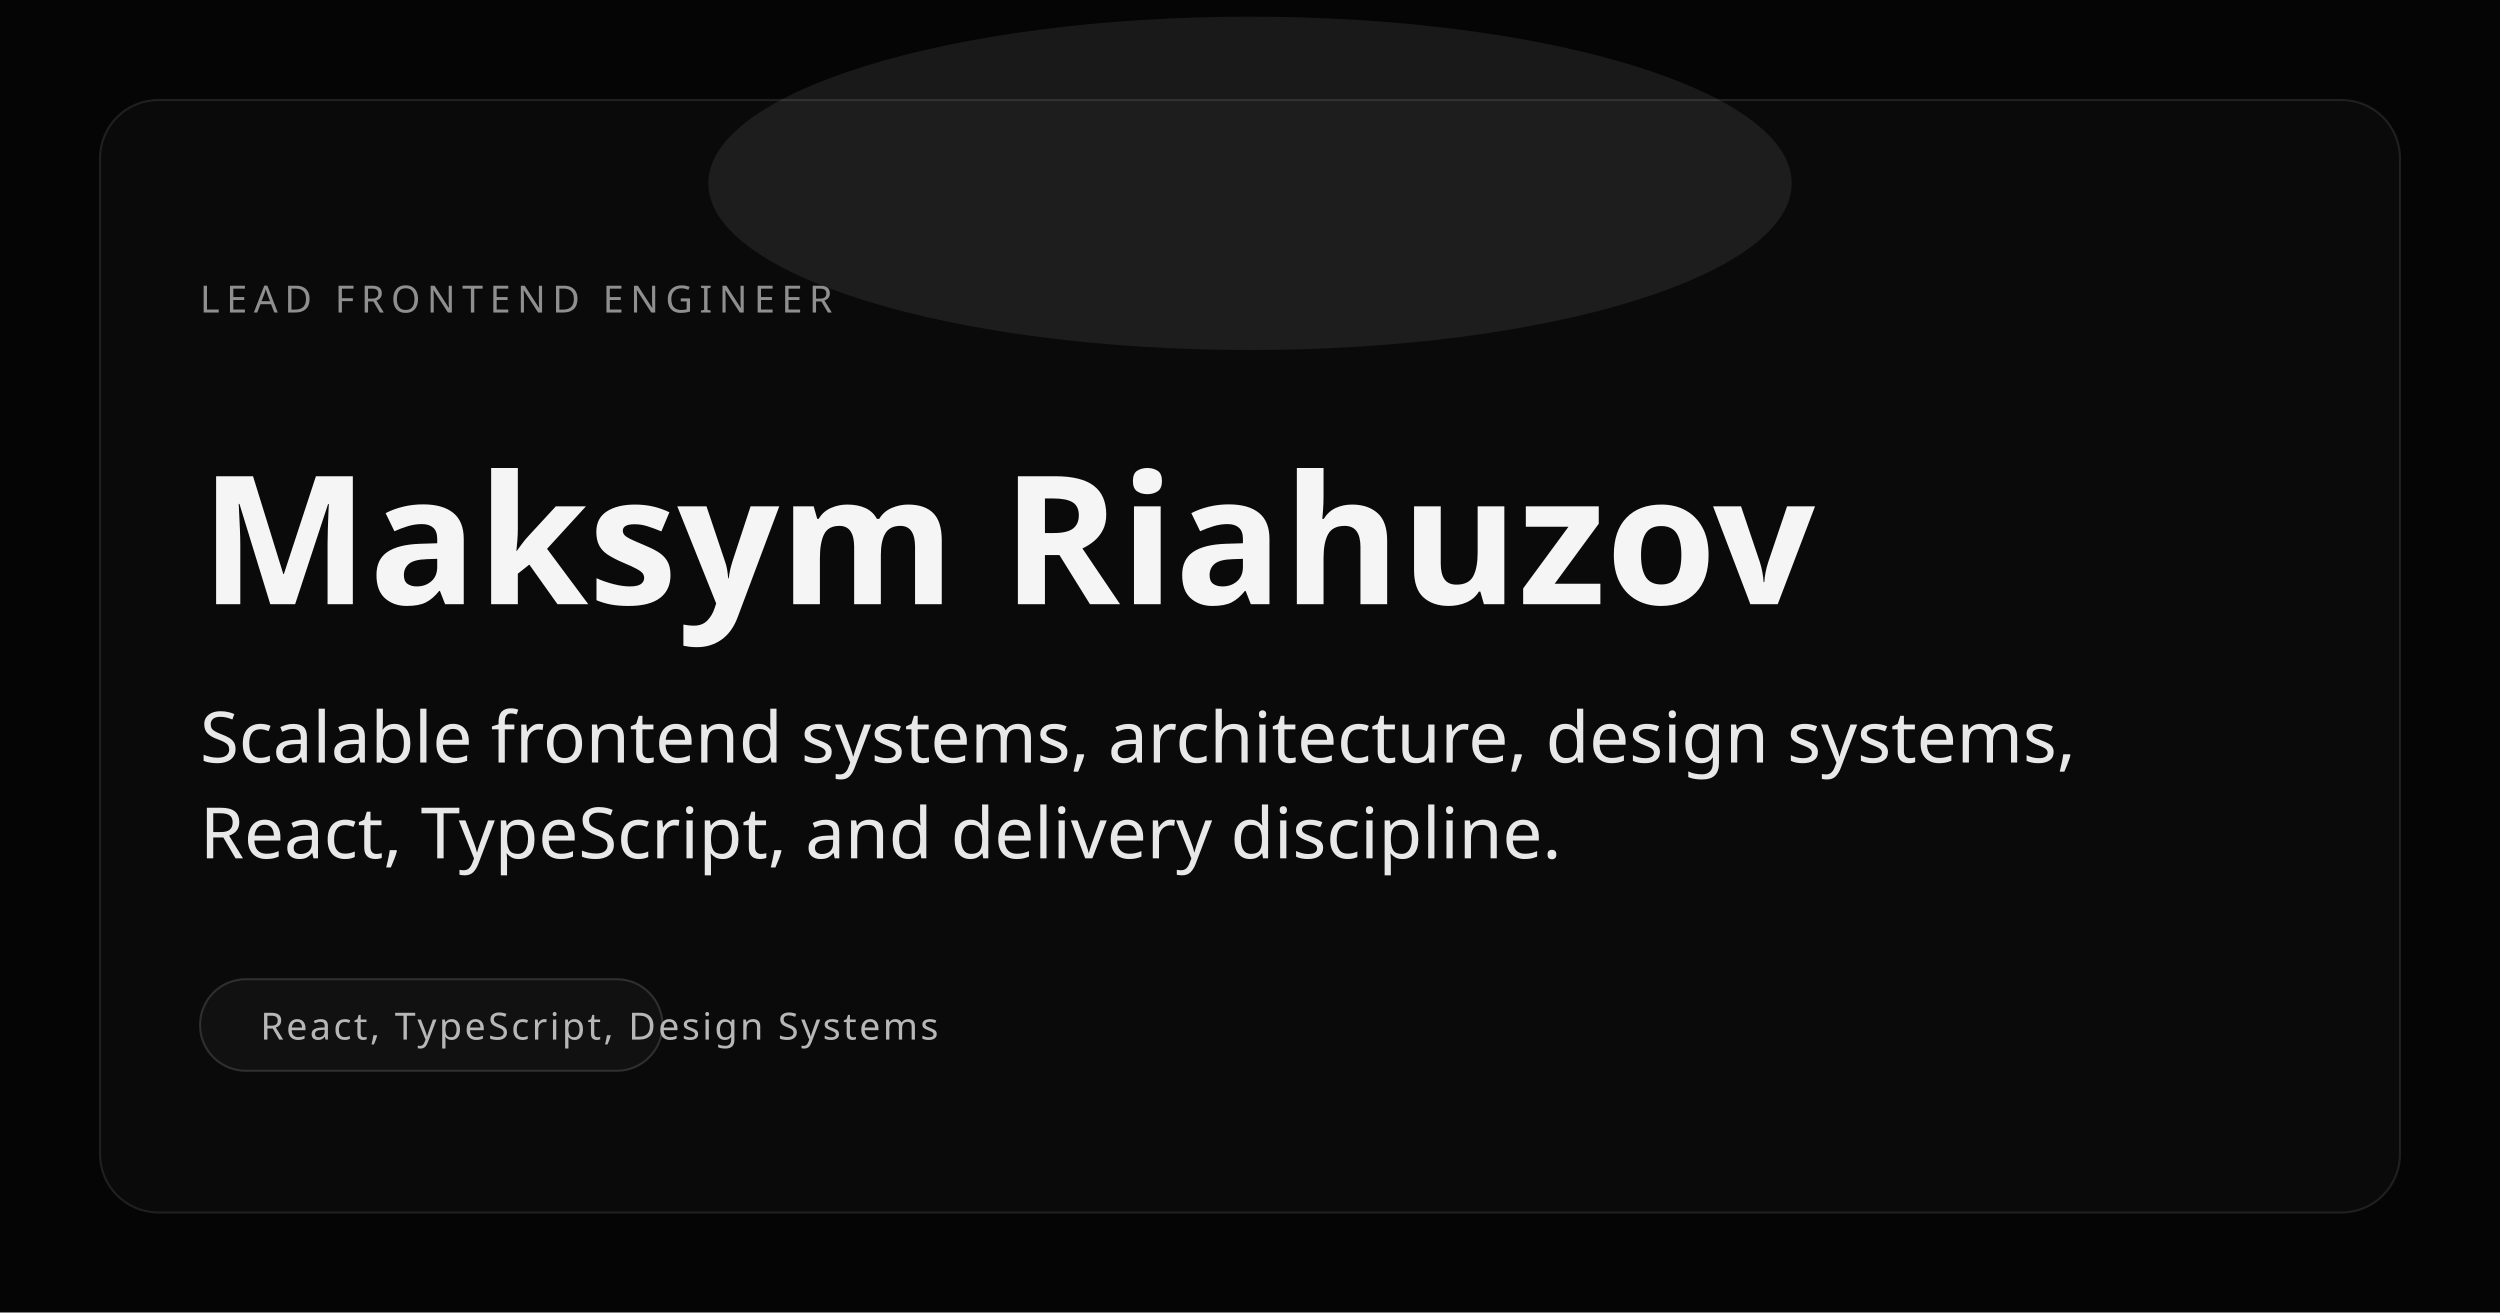
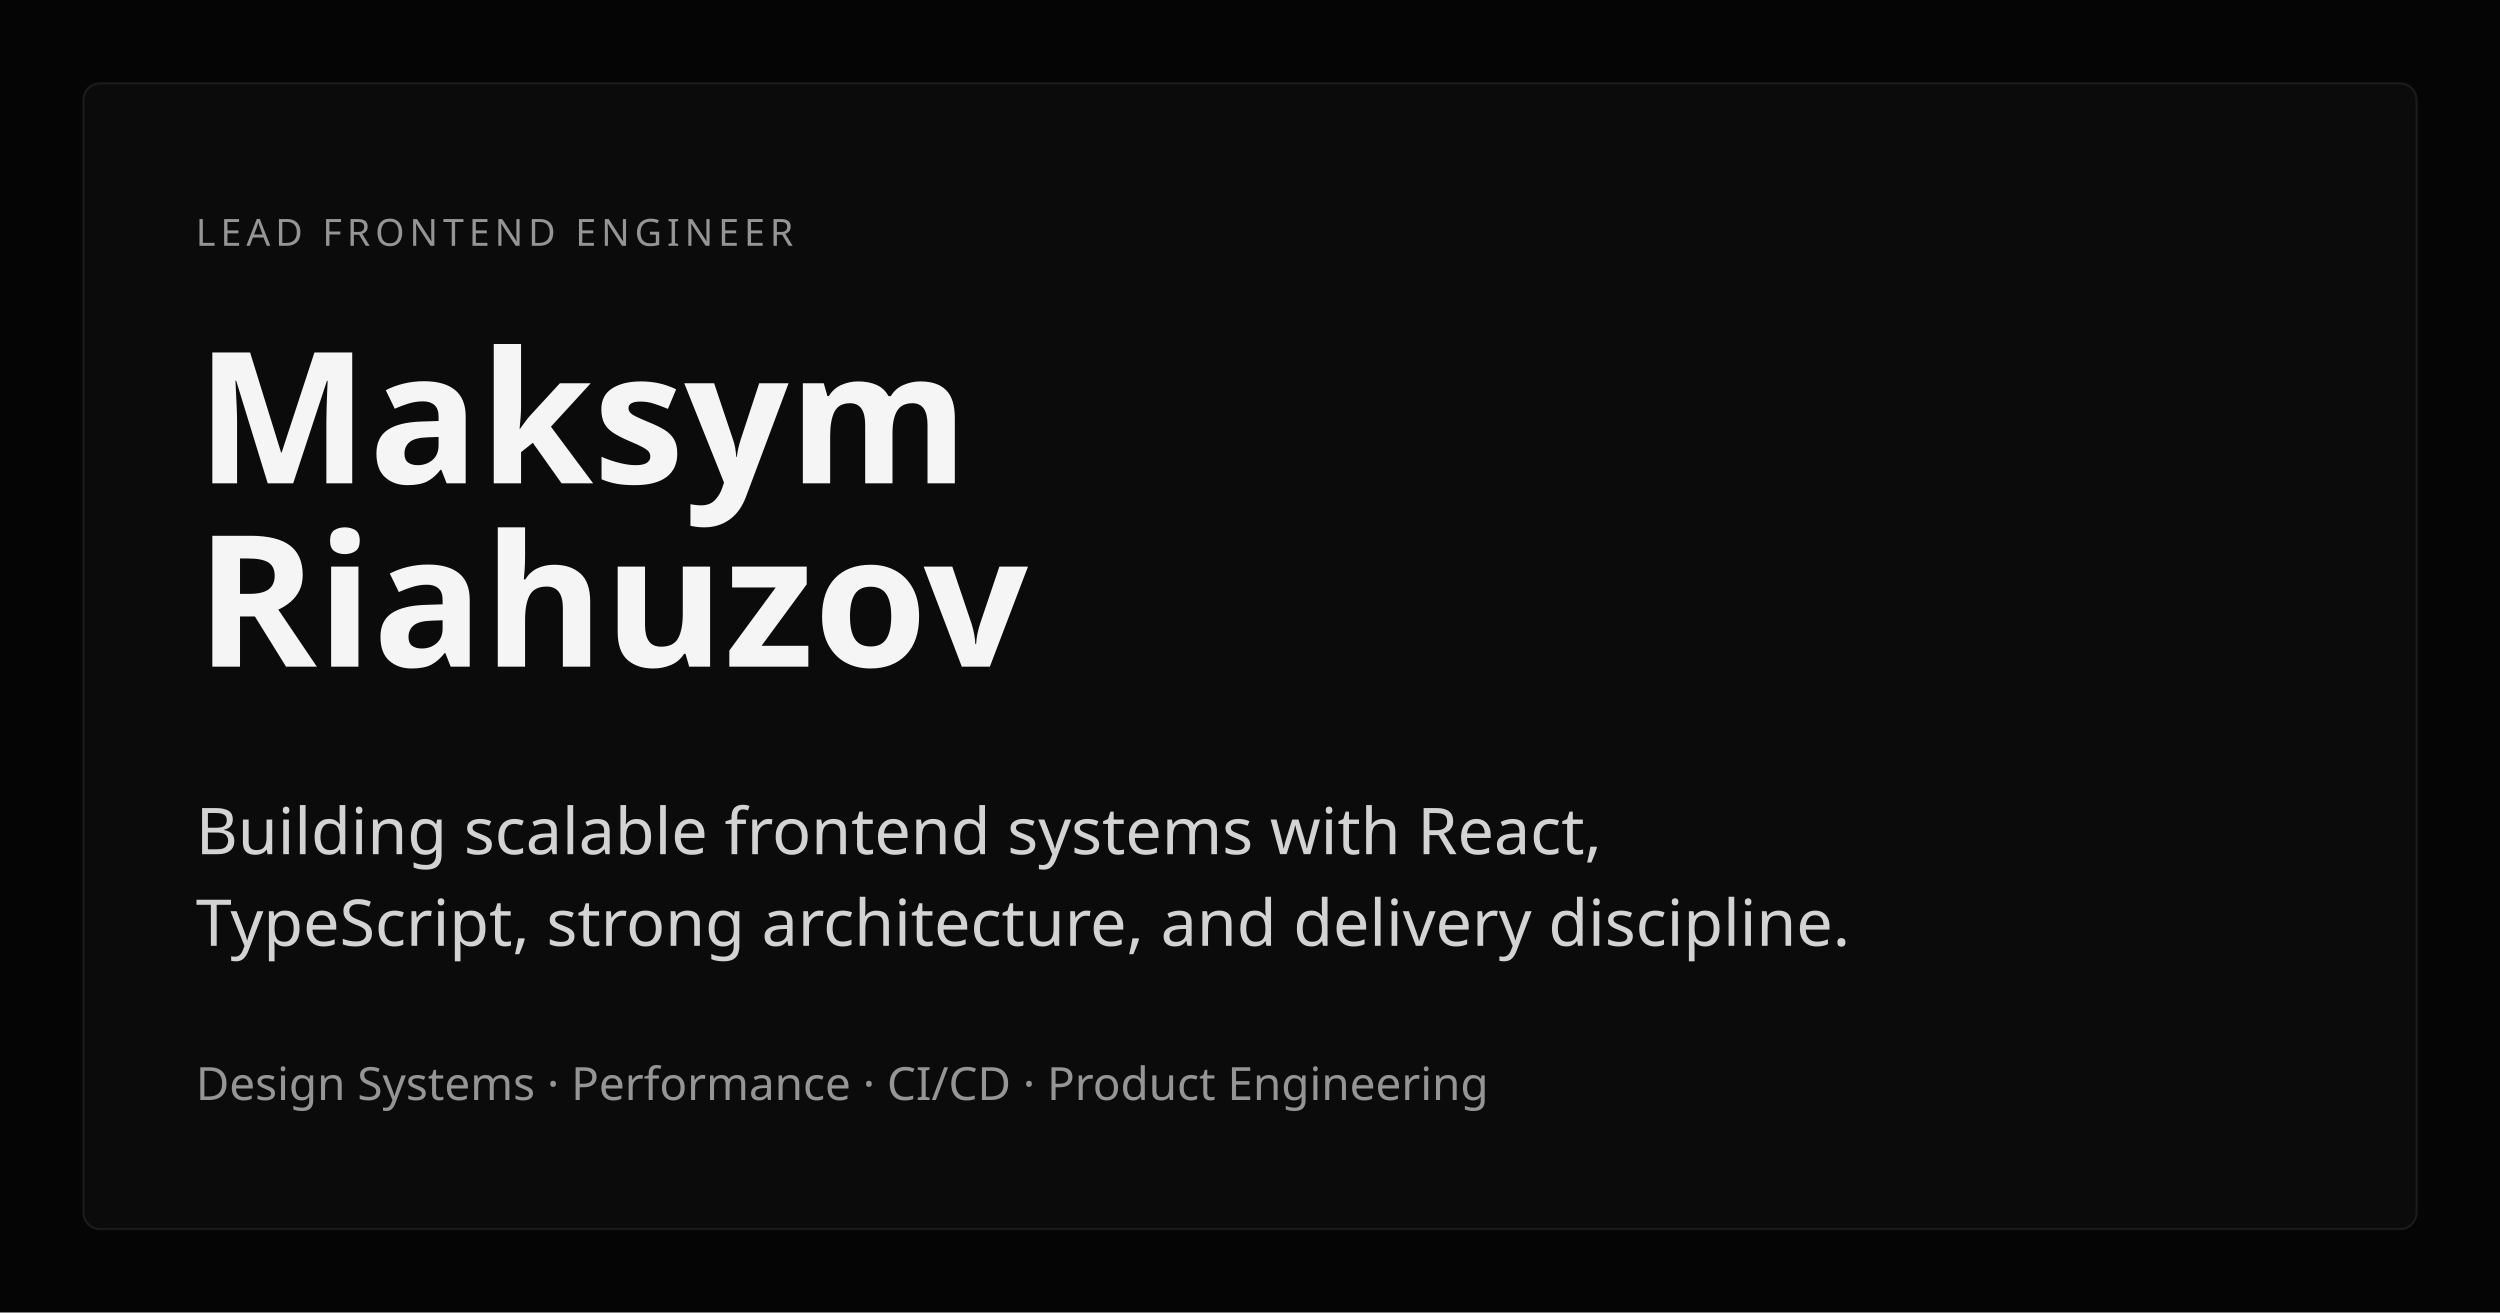
<svg xmlns="http://www.w3.org/2000/svg" width="1200" height="630" viewBox="0 0 1200 630" fill="none">
  <rect width="1200" height="630" fill="#050505" />
-   <rect x="48" y="48" width="1104" height="534" rx="28" fill="rgba(255,255,255,0.02)" stroke="rgba(255,255,255,0.1)" />
-   <ellipse cx="600" cy="88" rx="260" ry="80" fill="rgba(255,255,255,0.08)" />
-   <text x="96" y="150" fill="#8F8F8F" font-family="Avenir Next, Segoe UI, sans-serif" font-size="18" letter-spacing="3.2">
+   <rect x="40" y="40" width="1120" height="550" rx="8" fill="#0B0B0B" stroke="rgba(255,255,255,0.08)" />
+   <text x="94" y="118" fill="#959595" font-family="Avenir Next, Segoe UI, sans-serif" font-size="18" letter-spacing="2.4">
    LEAD FRONTEND ENGINEER
  </text>
-   <text x="96" y="290" fill="#F5F5F5" font-family="Avenir Next, Segoe UI, sans-serif" font-size="86" font-weight="600">
-     Maksym Riahuzov
+   <text x="94" y="232" fill="#F5F5F5" font-family="Avenir Next, Segoe UI, sans-serif" font-size="88" font-weight="600">
+     Maksym
  </text>
-   <text x="96" y="366" fill="#E8E8E8" font-family="Avenir Next, Segoe UI, sans-serif" font-size="34">
-     Scalable frontend systems, architecture, design systems,
+   <text x="94" y="320" fill="#F5F5F5" font-family="Avenir Next, Segoe UI, sans-serif" font-size="88" font-weight="600">
+     Riahuzov
  </text>
-   <text x="96" y="412" fill="#E8E8E8" font-family="Avenir Next, Segoe UI, sans-serif" font-size="34">
-     React, TypeScript, and delivery discipline.
+   <text x="94" y="410" fill="#D3D3D3" font-family="Avenir Next, Segoe UI, sans-serif" font-size="31">
+     Building scalable frontend systems with React,
  </text>
-   <rect x="96" y="470" width="222" height="44" rx="22" fill="rgba(255,255,255,0.03)" stroke="rgba(255,255,255,0.14)" />
-   <text x="125" y="499" fill="#B7B7B7" font-family="Avenir Next, Segoe UI, sans-serif" font-size="18" letter-spacing="1.2">
-     React, TypeScript, Design Systems
+   <text x="94" y="454" fill="#D3D3D3" font-family="Avenir Next, Segoe UI, sans-serif" font-size="31">
+     TypeScript, strong architecture, and delivery discipline.
+   </text>
+   <text x="94" y="528" fill="#959595" font-family="Avenir Next, Segoe UI, sans-serif" font-size="22">
+     Design Systems · Performance · CI/CD · Product Engineering
  </text>
</svg>
